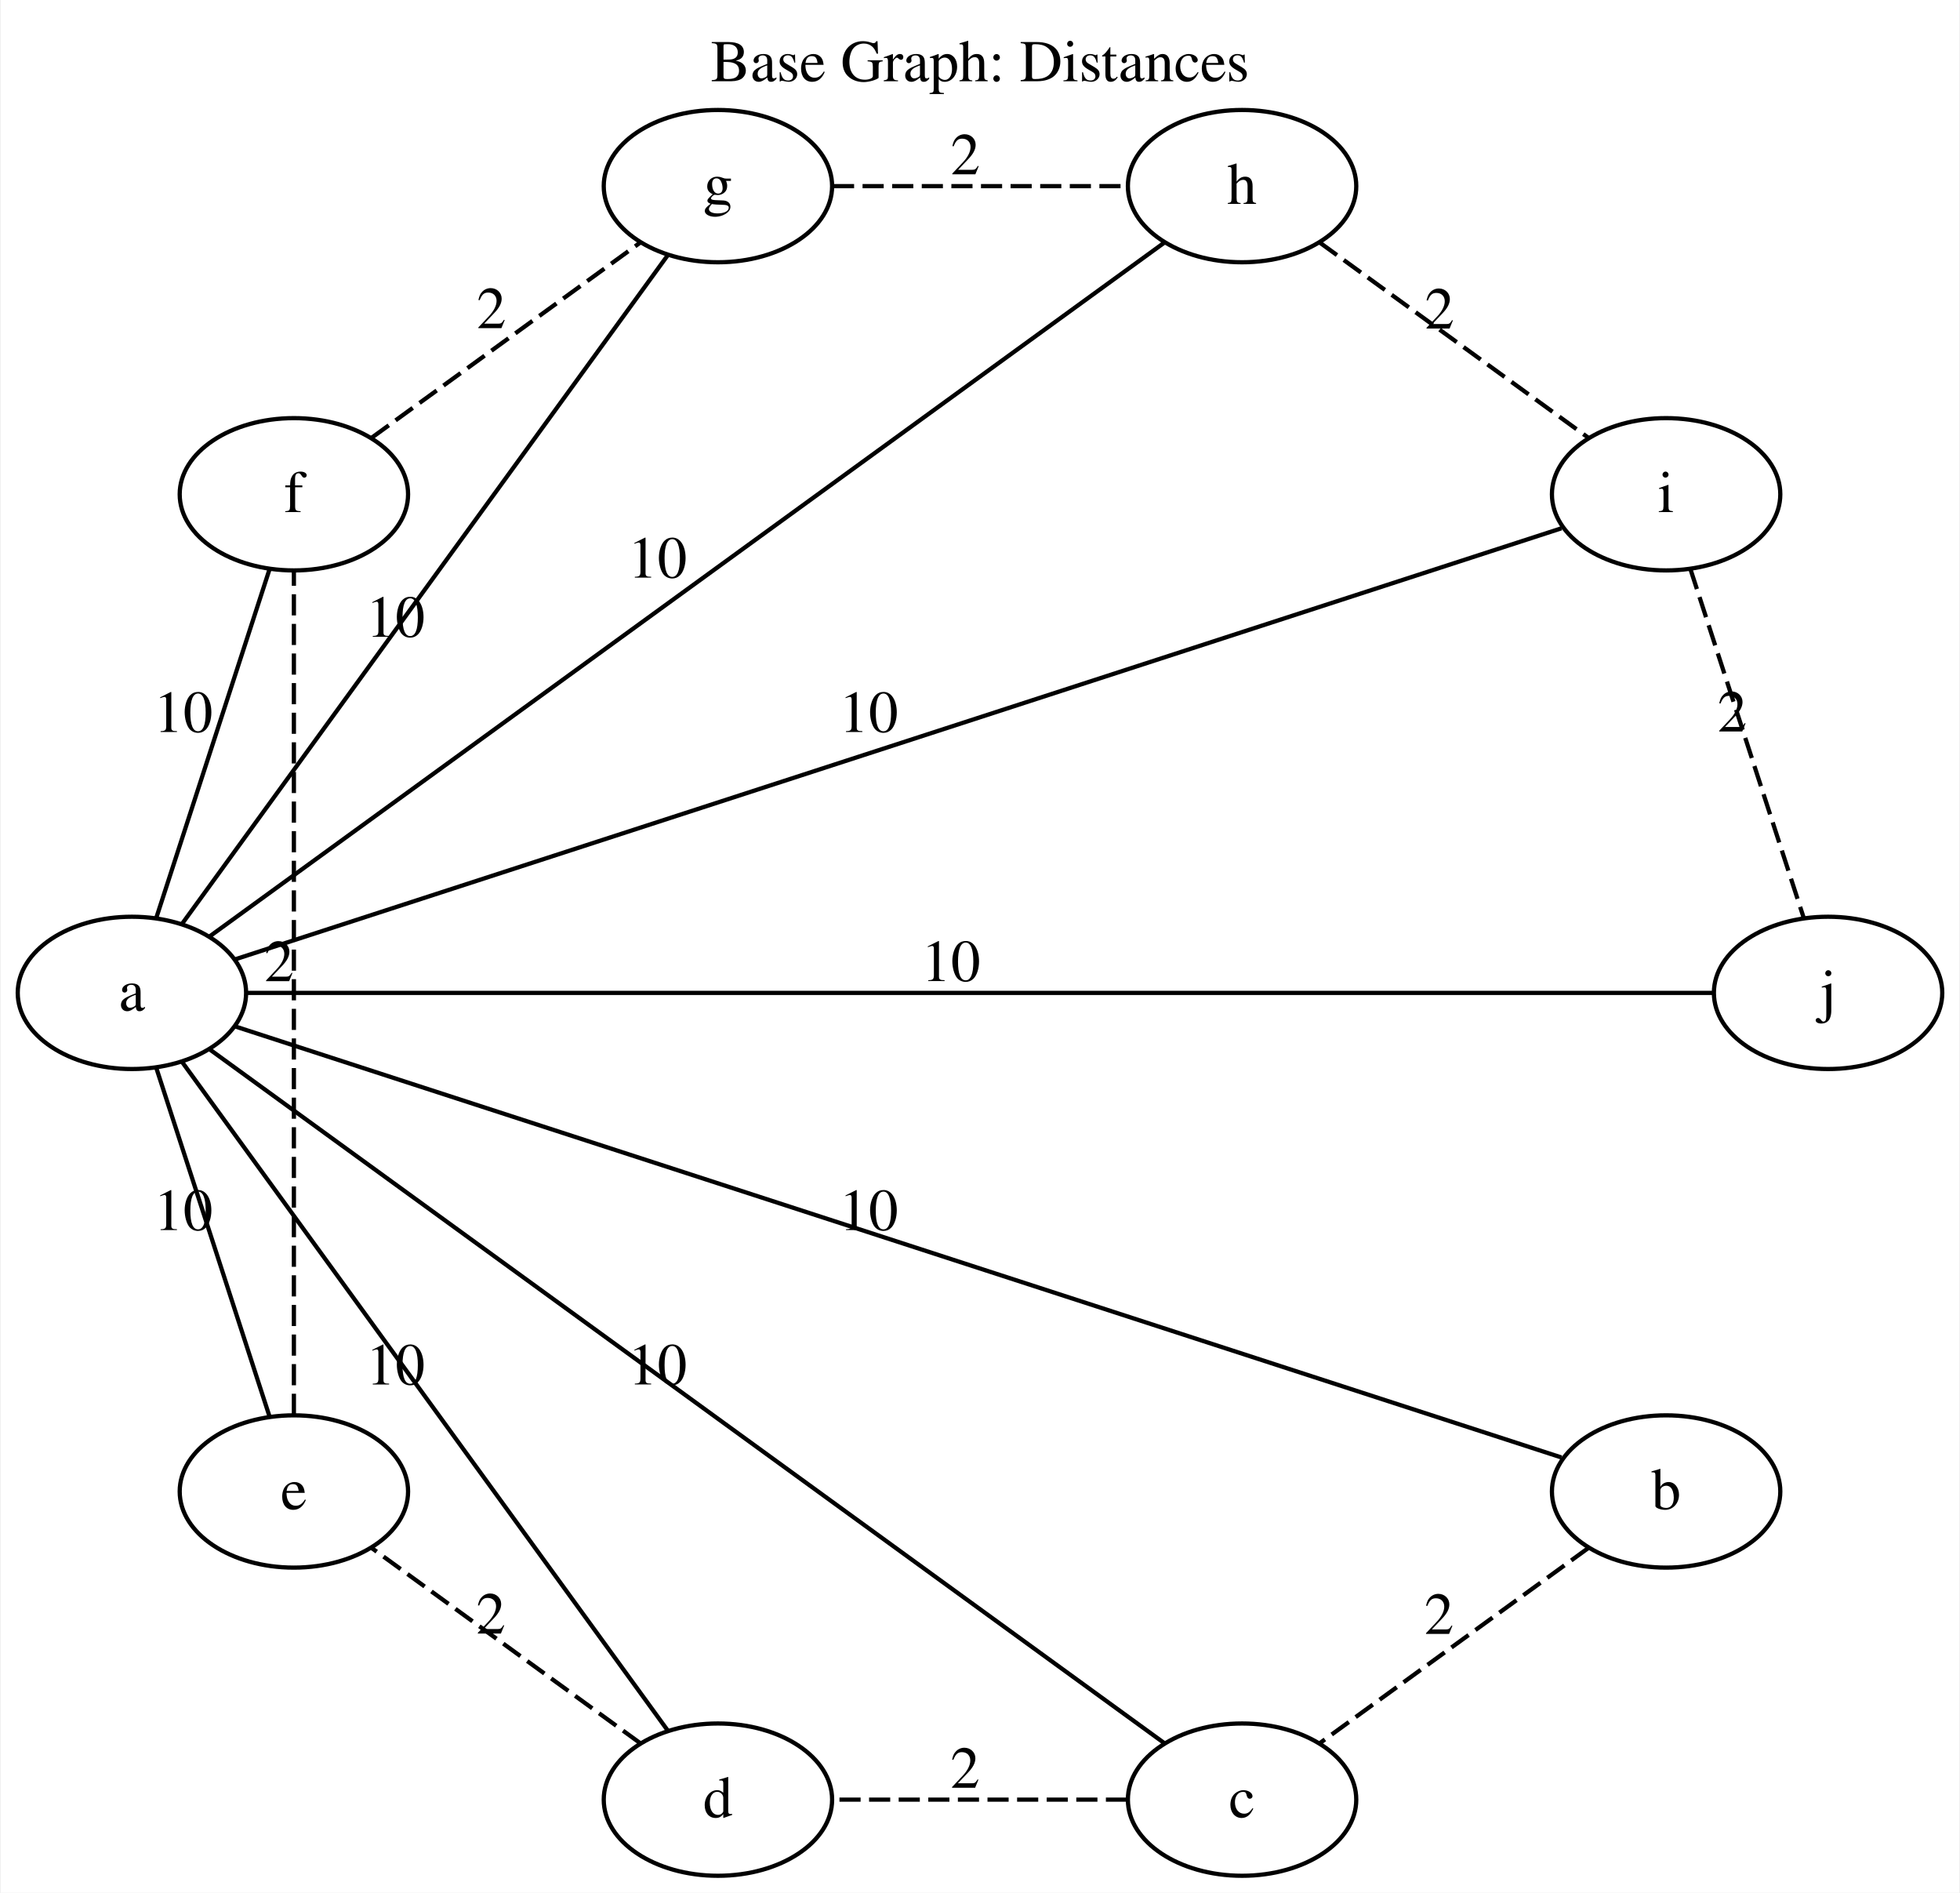
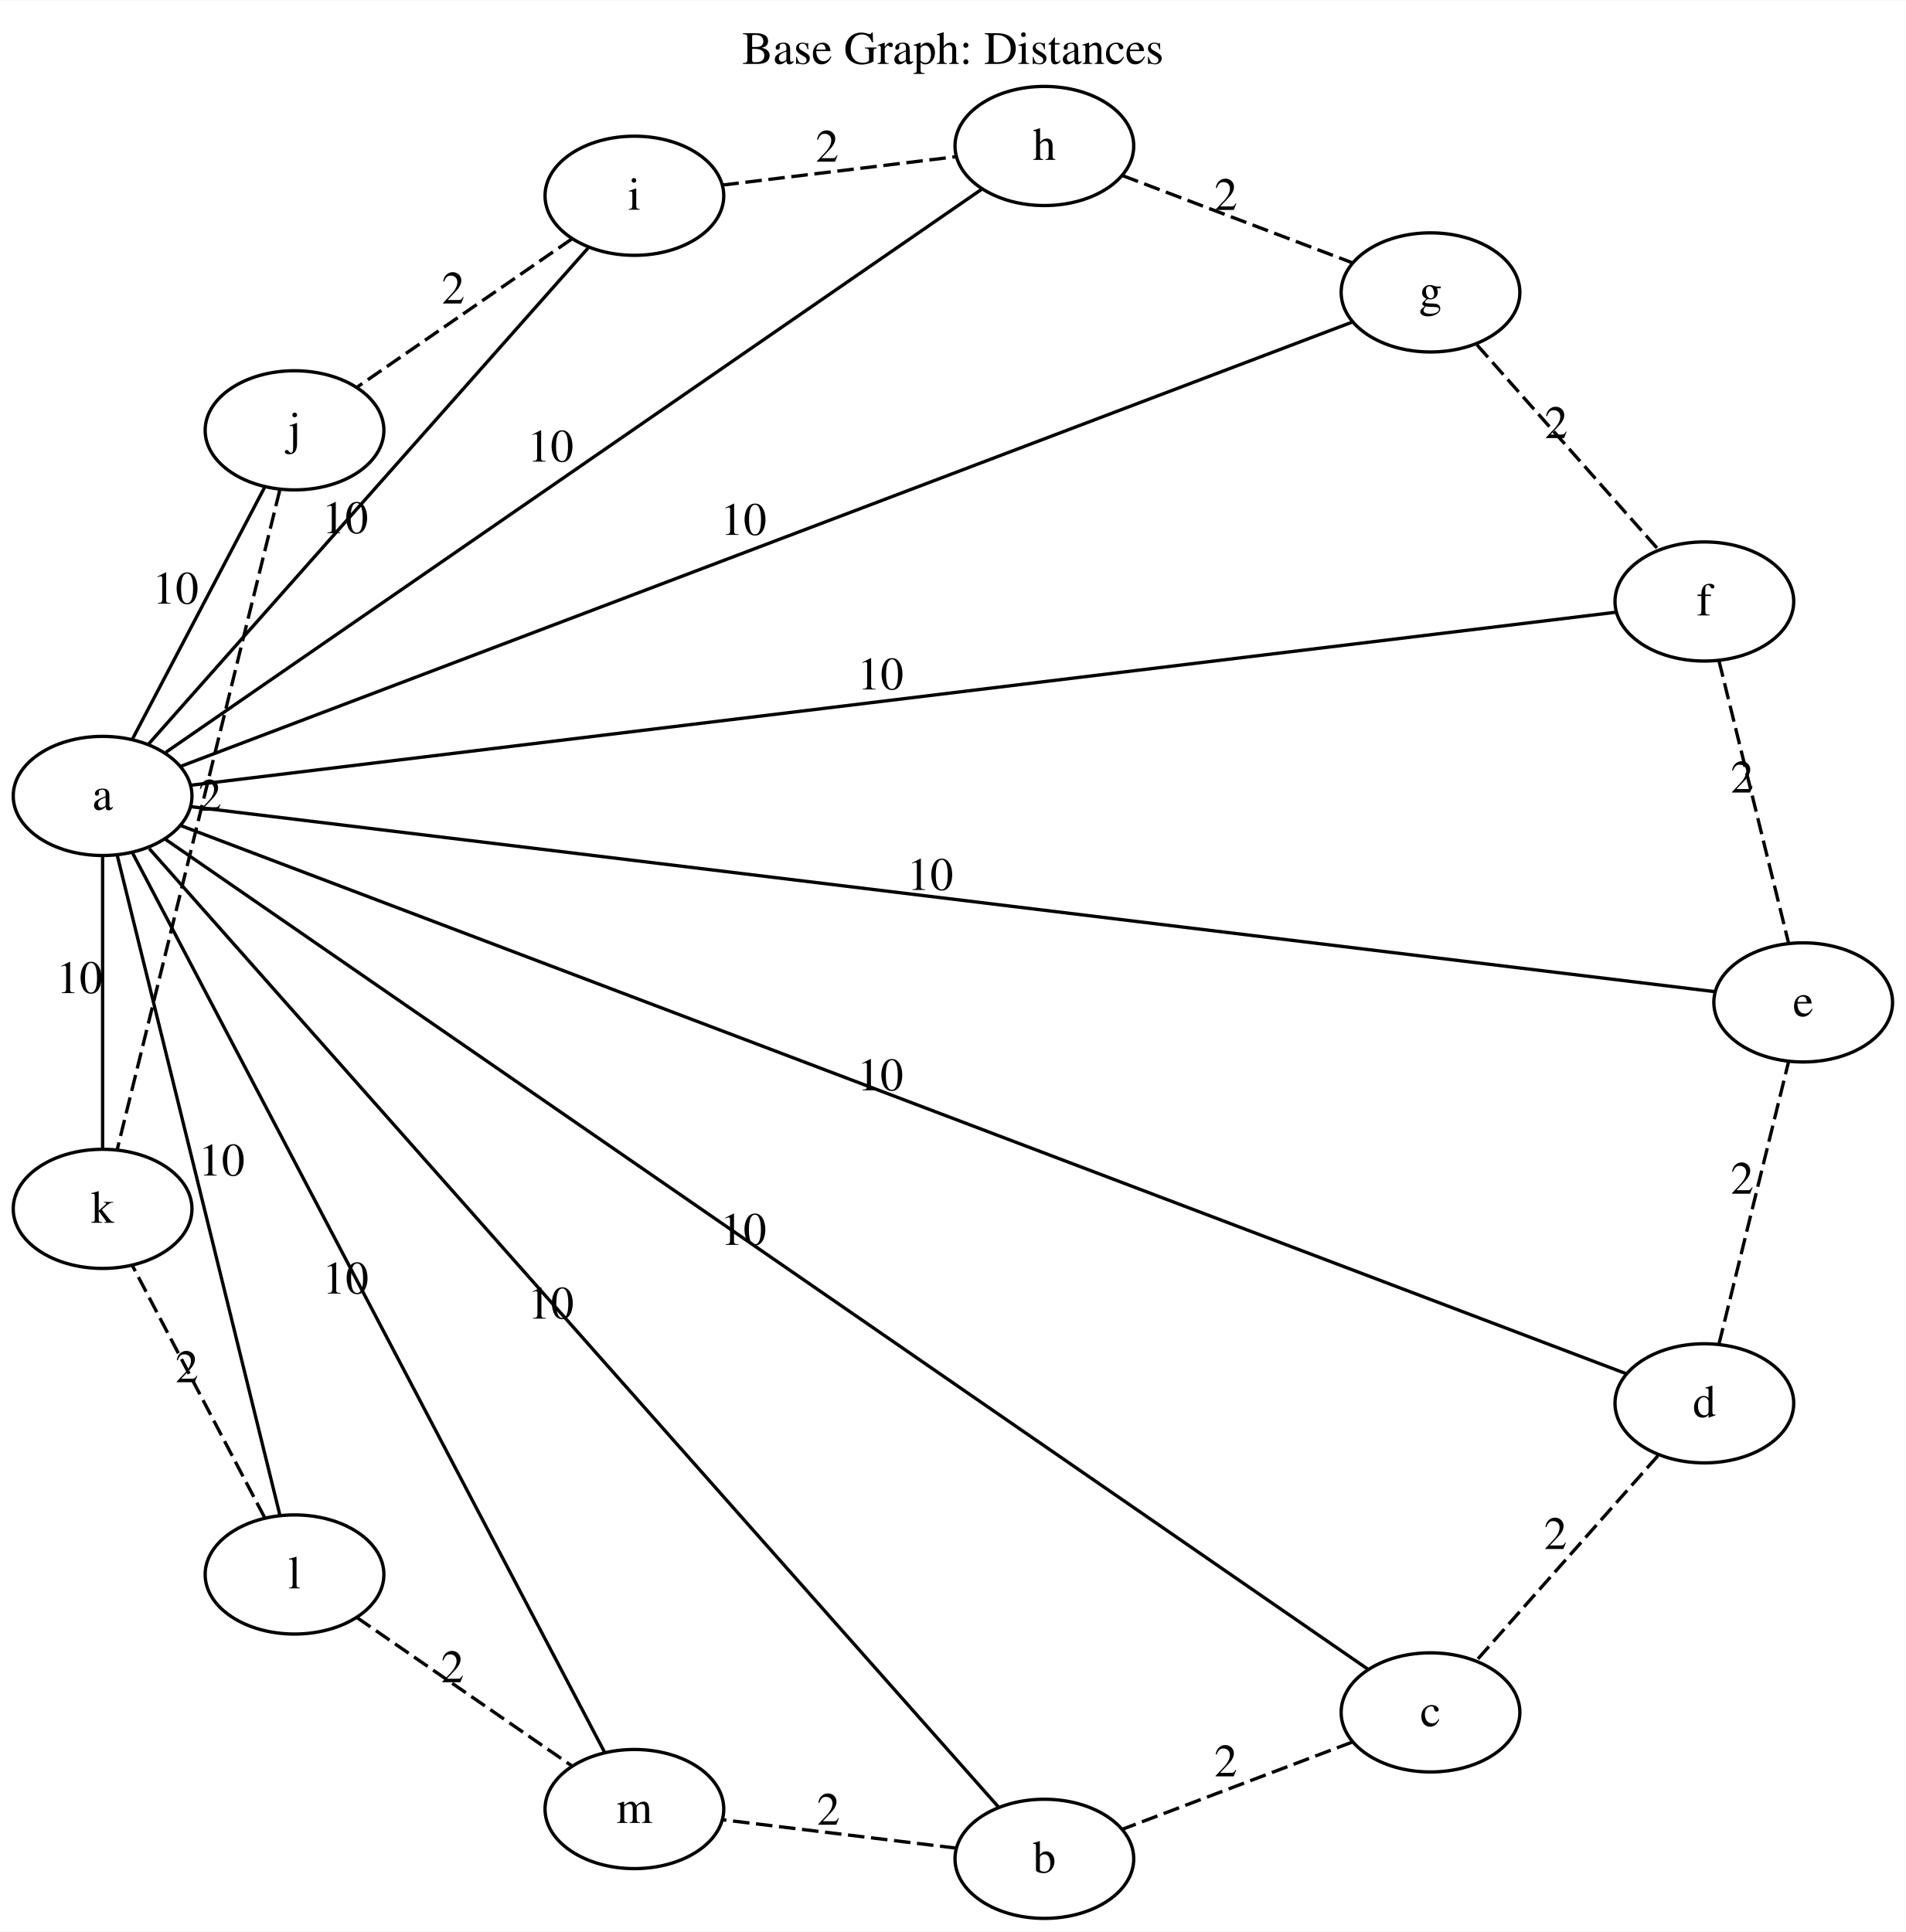
- <svg xmlns="http://www.w3.org/2000/svg" width="463pt" height="447pt" viewBox="0.00 0.00 463.07 447.44">
-   <g id="graph0" class="graph" transform="scale(1 1) rotate(0) translate(4 443.4407)">
-     <polygon fill="#ffffff" stroke="transparent" points="-4,4 -4,-443.441 459.07,-443.441 459.07,4 -4,4" />
-     <text text-anchor="middle" x="227.535" y="-424.241" font-family="Times,serif" font-size="14.00" fill="#000000">Base Graph: Distances</text>
+ <svg xmlns="http://www.w3.org/2000/svg" width="576pt" height="584pt" viewBox="0.00 0.00 575.82 583.59">
+   <g id="graph0" class="graph" transform="scale(1 1) rotate(0) translate(4 579.59)">
+     <polygon fill="white" stroke="none" points="-4,4 -4,-579.59 571.816,-579.59 571.816,4 -4,4" />
+     <text text-anchor="middle" x="283.908" y="-560.39" font-family="Times,serif" font-size="14.00">Base Graph: Distances</text>
    <g id="node1" class="node">
-       <ellipse fill="none" stroke="#000000" cx="27" cy="-208.72" rx="27" ry="18" />
-       <text text-anchor="middle" x="27" y="-204.52" font-family="Times,serif" font-size="14.00" fill="#000000">a</text>
+       <ellipse fill="none" stroke="black" cx="510.955" cy="-155.644" rx="27" ry="18" />
+       <text text-anchor="middle" x="510.955" y="-151.444" font-family="Times,serif" font-size="14.00">d</text>
+     </g>
+     <g id="node3" class="node">
+       <ellipse fill="none" stroke="black" cx="428.213" cy="-62.247" rx="27" ry="18" />
+       <text text-anchor="middle" x="428.213" y="-58.047" font-family="Times,serif" font-size="14.00">c</text>
+     </g>
+     <g id="edge1" class="edge">
+       <path fill="none" stroke="black" stroke-dasharray="5,2" d="M496.919,-139.8C481.611,-122.521 457.267,-95.042 442.041,-77.856" />
+       <text text-anchor="middle" x="465.98" y="-111.628" font-family="Times,serif" font-size="14.00">2</text>
+     </g>
+     <g id="node5" class="node">
+       <ellipse fill="none" stroke="black" cx="27" cy="-339.184" rx="27" ry="18" />
+       <text text-anchor="middle" x="27" y="-334.984" font-family="Times,serif" font-size="14.00">a</text>
+     </g>
+     <g id="edge3" class="edge">
+       <path fill="none" stroke="black" d="M487.285,-164.62C405.114,-195.784 132.725,-299.087 50.624,-330.224" />
+       <text text-anchor="middle" x="261.955" y="-250.222" font-family="Times,serif" font-size="14.00">10</text>
+     </g>
+     <g id="node13" class="node">
+       <ellipse fill="none" stroke="black" cx="540.816" cy="-276.795" rx="27" ry="18" />
+       <text text-anchor="middle" x="540.816" y="-272.595" font-family="Times,serif" font-size="14.00">e</text>
+     </g>
+     <g id="edge2" class="edge">
+       <path fill="none" stroke="black" stroke-dasharray="5,2" d="M515.361,-173.52C521.007,-196.426 530.738,-235.904 536.392,-258.845" />
+       <text text-anchor="middle" x="522.377" y="-218.983" font-family="Times,serif" font-size="14.00">2</text>
    </g>
    <g id="node2" class="node">
-       <ellipse fill="none" stroke="#000000" cx="389.772" cy="-90.849" rx="27" ry="18" />
-       <text text-anchor="middle" x="389.772" y="-86.649" font-family="Times,serif" font-size="14.00" fill="#000000">b</text>
+       <ellipse fill="none" stroke="black" cx="187.676" cy="-520.55" rx="27" ry="18" />
+       <text text-anchor="middle" x="187.676" y="-516.35" font-family="Times,serif" font-size="14.00">i</text>
    </g>
-     <g id="edge1" class="edge">
-       <path fill="none" stroke="#000000" d="M51.366,-200.803C117.294,-179.382 298.674,-120.448 365.034,-98.886" />
-       <text text-anchor="middle" x="201.2" y="-152.645" font-family="Times,serif" font-size="14.00" fill="#000000">10</text>
+     <g id="edge5" class="edge">
+       <path fill="none" stroke="black" d="M173.699,-504.772C143.235,-470.385 71.161,-389.031 40.831,-354.796" />
+       <text text-anchor="middle" x="100.265" y="-418.584" font-family="Times,serif" font-size="14.00">10</text>
    </g>
-     <g id="node3" class="node">
-       <ellipse fill="none" stroke="#000000" cx="289.504" cy="-18" rx="27" ry="18" />
-       <text text-anchor="middle" x="289.504" y="-13.8" font-family="Times,serif" font-size="14.00" fill="#000000">c</text>
+     <g id="node7" class="node">
+       <ellipse fill="none" stroke="black" cx="84.987" cy="-449.668" rx="27" ry="18" />
+       <text text-anchor="middle" x="84.987" y="-445.468" font-family="Times,serif" font-size="14.00">j</text>
    </g>
-     <g id="edge2" class="edge">
-       <path fill="none" stroke="#000000" d="M45.459,-195.309C93.657,-160.291 222.891,-66.397 271.066,-31.396" />
-       <text text-anchor="middle" x="151.262" y="-116.153" font-family="Times,serif" font-size="14.00" fill="#000000">10</text>
+     <g id="edge4" class="edge">
+       <path fill="none" stroke="black" stroke-dasharray="5,2" d="M168.842,-507.549C150.429,-494.84 122.541,-475.59 104.05,-462.827" />
+       <text text-anchor="middle" x="132.946" y="-487.988" font-family="Times,serif" font-size="14.00">2</text>
+     </g>
+     <g id="node8" class="node">
+       <ellipse fill="none" stroke="black" cx="311.544" cy="-535.59" rx="27" ry="18" />
+       <text text-anchor="middle" x="311.544" y="-531.39" font-family="Times,serif" font-size="14.00">h</text>
+     </g>
+     <g id="edge6" class="edge">
+       <path fill="none" stroke="black" stroke-dasharray="5,2" d="M214.249,-523.776C235.006,-526.297 263.733,-529.785 284.588,-532.317" />
+       <text text-anchor="middle" x="245.918" y="-530.847" font-family="Times,serif" font-size="14.00">2</text>
+     </g>
+     <g id="edge8" class="edge">
+       <path fill="none" stroke="black" d="M409.399,-75.232C342.007,-121.75 113.099,-279.753 45.773,-326.226" />
+       <text text-anchor="middle" x="220.586" y="-203.529" font-family="Times,serif" font-size="14.00">10</text>
+     </g>
+     <g id="node6" class="node">
+       <ellipse fill="none" stroke="black" cx="311.544" cy="-18" rx="27" ry="18" />
+       <text text-anchor="middle" x="311.544" y="-13.8" font-family="Times,serif" font-size="14.00">b</text>
+     </g>
+     <g id="edge7" class="edge">
+       <path fill="none" stroke="black" stroke-dasharray="5,2" d="M404.603,-53.293C384.361,-45.616 355.35,-34.613 335.118,-26.941" />
+       <text text-anchor="middle" x="366.361" y="-42.917" font-family="Times,serif" font-size="14.00">2</text>
    </g>
    <g id="node4" class="node">
-       <ellipse fill="none" stroke="#000000" cx="165.566" cy="-18" rx="27" ry="18" />
-       <text text-anchor="middle" x="165.566" y="-13.8" font-family="Times,serif" font-size="14.00" fill="#000000">d</text>
+       <ellipse fill="none" stroke="black" cx="84.987" cy="-103.922" rx="27" ry="18" />
+       <text text-anchor="middle" x="84.987" y="-99.722" font-family="Times,serif" font-size="14.00">l</text>
    </g>
-     <g id="edge3" class="edge">
-       <path fill="none" stroke="#000000" d="M38.814,-192.46C64.993,-156.427 127.631,-70.214 153.782,-34.22" />
-       <text text-anchor="middle" x="89.298" y="-116.14" font-family="Times,serif" font-size="14.00" fill="#000000">10</text>
+     <g id="edge11" class="edge">
+       <path fill="none" stroke="black" d="M80.533,-121.992C69.713,-165.891 42.143,-277.745 31.39,-321.374" />
+       <text text-anchor="middle" x="62.961" y="-224.483" font-family="Times,serif" font-size="14.00">10</text>
    </g>
-     <g id="node5" class="node">
-       <ellipse fill="none" stroke="#000000" cx="65.299" cy="-90.849" rx="27" ry="18" />
-       <text text-anchor="middle" x="65.299" y="-86.649" font-family="Times,serif" font-size="14.00" fill="#000000">e</text>
+     <g id="node10" class="node">
+       <ellipse fill="none" stroke="black" cx="187.676" cy="-33.04" rx="27" ry="18" />
+       <text text-anchor="middle" x="187.676" y="-28.84" font-family="Times,serif" font-size="14.00">m</text>
    </g>
-     <g id="edge4" class="edge">
-       <path fill="none" stroke="#000000" d="M32.734,-191.074C39.954,-168.853 52.287,-130.894 59.526,-108.616" />
-       <text text-anchor="middle" x="39.13" y="-152.645" font-family="Times,serif" font-size="14.00" fill="#000000">10</text>
+     <g id="edge9" class="edge">
+       <path fill="none" stroke="black" stroke-dasharray="5,2" d="M103.822,-90.921C122.234,-78.212 150.123,-58.962 168.613,-46.199" />
+       <text text-anchor="middle" x="132.717" y="-71.36" font-family="Times,serif" font-size="14.00">2</text>
    </g>
-     <g id="node6" class="node">
-       <ellipse fill="none" stroke="#000000" cx="65.299" cy="-326.592" rx="27" ry="18" />
-       <text text-anchor="middle" x="65.299" y="-322.392" font-family="Times,serif" font-size="14.00" fill="#000000">f</text>
+     <g id="node12" class="node">
+       <ellipse fill="none" stroke="black" cx="27" cy="-214.406" rx="27" ry="18" />
+       <text text-anchor="middle" x="27" y="-210.206" font-family="Times,serif" font-size="14.00">k</text>
    </g>
-     <g id="edge5" class="edge">
-       <path fill="none" stroke="#000000" d="M32.734,-226.367C39.954,-248.588 52.287,-286.547 59.526,-308.825" />
-       <text text-anchor="middle" x="39.13" y="-270.396" font-family="Times,serif" font-size="14.00" fill="#000000">10</text>
+     <g id="edge10" class="edge">
+       <path fill="none" stroke="black" stroke-dasharray="5,2" d="M75.926,-121.185C65.033,-141.941 46.862,-176.562 35.997,-197.264" />
+       <text text-anchor="middle" x="52.462" y="-162.025" font-family="Times,serif" font-size="14.00">2</text>
    </g>
-     <g id="node7" class="node">
-       <ellipse fill="none" stroke="#000000" cx="165.566" cy="-399.441" rx="27" ry="18" />
-       <text text-anchor="middle" x="165.566" y="-395.241" font-family="Times,serif" font-size="14.00" fill="#000000">g</text>
+     <g id="edge13" class="edge">
+       <path fill="none" stroke="black" d="M41.111,-323.256C89.667,-268.448 249.512,-88.019 297.684,-33.645" />
+       <text text-anchor="middle" x="162.397" y="-181.251" font-family="Times,serif" font-size="14.00">10</text>
    </g>
-     <g id="edge6" class="edge">
-       <path fill="none" stroke="#000000" d="M38.814,-224.981C64.993,-261.014 127.631,-347.227 153.782,-383.221" />
-       <text text-anchor="middle" x="89.298" y="-292.901" font-family="Times,serif" font-size="14.00" fill="#000000">10</text>
+     <g id="edge14" class="edge">
+       <path fill="none" stroke="black" d="M36.06,-356.447C46.954,-377.203 65.125,-411.824 75.99,-432.526" />
+       <text text-anchor="middle" x="49.025" y="-397.287" font-family="Times,serif" font-size="14.00">10</text>
    </g>
-     <g id="node8" class="node">
-       <ellipse fill="none" stroke="#000000" cx="289.504" cy="-399.441" rx="27" ry="18" />
-       <text text-anchor="middle" x="289.504" y="-395.241" font-family="Times,serif" font-size="14.00" fill="#000000">h</text>
-     </g>
-     <g id="edge7" class="edge">
-       <path fill="none" stroke="#000000" d="M45.459,-222.131C93.657,-257.149 222.891,-351.043 271.066,-386.044" />
-       <text text-anchor="middle" x="151.262" y="-306.888" font-family="Times,serif" font-size="14.00" fill="#000000">10</text>
+     <g id="edge15" class="edge">
+       <path fill="none" stroke="black" d="M46.112,-352.375C97.948,-388.155 240.777,-486.743 292.515,-522.456" />
+       <text text-anchor="middle" x="162.314" y="-440.216" font-family="Times,serif" font-size="14.00">10</text>
    </g>
    <g id="node9" class="node">
-       <ellipse fill="none" stroke="#000000" cx="389.772" cy="-326.592" rx="27" ry="18" />
-       <text text-anchor="middle" x="389.772" y="-322.392" font-family="Times,serif" font-size="14.00" fill="#000000">i</text>
+       <ellipse fill="none" stroke="black" cx="428.213" cy="-491.343" rx="27" ry="18" />
+       <text text-anchor="middle" x="428.213" y="-487.143" font-family="Times,serif" font-size="14.00">g</text>
    </g>
-     <g id="edge8" class="edge">
-       <path fill="none" stroke="#000000" d="M51.366,-216.637C117.294,-238.059 298.674,-296.993 365.034,-318.554" />
-       <text text-anchor="middle" x="201.2" y="-270.396" font-family="Times,serif" font-size="14.00" fill="#000000">10</text>
+     <g id="edge16" class="edge">
+       <path fill="none" stroke="black" d="M50.6,-348.134C121.736,-375.112 333.545,-455.441 404.642,-482.405" />
+       <text text-anchor="middle" x="220.621" y="-418.069" font-family="Times,serif" font-size="14.00">10</text>
    </g>
-     <g id="node10" class="node">
-       <ellipse fill="none" stroke="#000000" cx="428.07" cy="-208.72" rx="27" ry="18" />
-       <text text-anchor="middle" x="428.07" y="-204.52" font-family="Times,serif" font-size="14.00" fill="#000000">j</text>
+     <g id="edge17" class="edge">
+       <path fill="none" stroke="black" d="M36.099,-321.847C64.38,-267.962 150.533,-103.811 178.677,-50.187" />
+       <text text-anchor="middle" x="100.388" y="-188.817" font-family="Times,serif" font-size="14.00">10</text>
    </g>
-     <g id="edge9" class="edge">
-       <path fill="none" stroke="#000000" d="M54.252,-208.72C127.508,-208.72 328.052,-208.72 401.045,-208.72" />
-       <text text-anchor="middle" x="220.649" y="-211.52" font-family="Times,serif" font-size="14.00" fill="#000000">10</text>
-     </g>
-     <g id="edge10" class="edge">
-       <path fill="none" stroke="#000000" stroke-dasharray="5,2" d="M371.381,-77.487C353.289,-64.343 325.829,-44.392 307.778,-31.277" />
-       <text text-anchor="middle" x="336.079" y="-57.182" font-family="Times,serif" font-size="14.00" fill="#000000">2</text>
-     </g>
-     <g id="edge11" class="edge">
-       <path fill="none" stroke="#000000" stroke-dasharray="5,2" d="M262.305,-18C241.641,-18 213.35,-18 192.702,-18" />
-       <text text-anchor="middle" x="224.004" y="-20.8" font-family="Times,serif" font-size="14.00" fill="#000000">2</text>
+     <g id="node11" class="node">
+       <ellipse fill="none" stroke="black" cx="510.955" cy="-397.946" rx="27" ry="18" />
+       <text text-anchor="middle" x="510.955" y="-393.746" font-family="Times,serif" font-size="14.00">f</text>
    </g>
    <g id="edge12" class="edge">
-       <path fill="none" stroke="#000000" stroke-dasharray="5,2" d="M147.176,-31.362C129.084,-44.506 101.624,-64.457 83.573,-77.572" />
-       <text text-anchor="middle" x="111.874" y="-57.267" font-family="Times,serif" font-size="14.00" fill="#000000">2</text>
+       <path fill="none" stroke="black" d="M53.709,-342.427C138.321,-352.7 399.831,-384.454 484.329,-394.713" />
+       <text text-anchor="middle" x="262.019" y="-371.37" font-family="Times,serif" font-size="14.00">10</text>
    </g>
-     <g id="edge13" class="edge">
-       <path fill="none" stroke="#000000" stroke-dasharray="5,2" d="M65.299,-108.956C65.299,-152.837 65.299,-264.478 65.299,-308.423" />
-       <text text-anchor="middle" x="61.799" y="-211.489" font-family="Times,serif" font-size="14.00" fill="#000000">2</text>
+     <g id="edge18" class="edge">
+       <path fill="none" stroke="black" d="M27,-321.04C27,-297.383 27,-256.24 27,-232.572" />
+       <text text-anchor="middle" x="20" y="-279.606" font-family="Times,serif" font-size="14.00">10</text>
    </g>
-     <g id="edge14" class="edge">
-       <path fill="none" stroke="#000000" stroke-dasharray="5,2" d="M83.689,-339.954C101.781,-353.098 129.241,-373.049 147.292,-386.164" />
-       <text text-anchor="middle" x="111.991" y="-365.859" font-family="Times,serif" font-size="14.00" fill="#000000">2</text>
+     <g id="edge19" class="edge">
+       <path fill="none" stroke="black" d="M53.902,-335.917C142.691,-325.136 425.781,-290.763 514.181,-280.029" />
+       <text text-anchor="middle" x="277.041" y="-310.773" font-family="Times,serif" font-size="14.00">10</text>
    </g>
-     <g id="edge15" class="edge">
-       <path fill="none" stroke="#000000" stroke-dasharray="5,2" d="M192.765,-399.441C213.429,-399.441 241.72,-399.441 262.369,-399.441" />
-       <text text-anchor="middle" x="224.067" y="-402.241" font-family="Times,serif" font-size="14.00" fill="#000000">2</text>
+     <g id="edge20" class="edge">
+       <path fill="none" stroke="black" stroke-dasharray="5,2" d="M284.971,-21.227C264.214,-23.747 235.487,-27.235 214.633,-29.767" />
+       <text text-anchor="middle" x="246.302" y="-28.297" font-family="Times,serif" font-size="14.00">2</text>
    </g>
-     <g id="edge16" class="edge">
-       <path fill="none" stroke="#000000" stroke-dasharray="5,2" d="M307.895,-386.079C325.986,-372.935 353.447,-352.984 371.498,-339.869" />
-       <text text-anchor="middle" x="336.196" y="-365.774" font-family="Times,serif" font-size="14.00" fill="#000000">2</text>
+     <g id="edge21" class="edge">
+       <path fill="none" stroke="black" stroke-dasharray="5,2" d="M80.533,-431.598C69.713,-387.699 42.143,-275.845 31.39,-232.216" />
+       <text text-anchor="middle" x="59.461" y="-334.707" font-family="Times,serif" font-size="14.00">2</text>
    </g>
-     <g id="edge17" class="edge">
-       <path fill="none" stroke="#000000" stroke-dasharray="5,2" d="M395.505,-308.945C402.726,-286.724 415.059,-248.766 422.298,-226.488" />
-       <text text-anchor="middle" x="405.401" y="-270.517" font-family="Times,serif" font-size="14.00" fill="#000000">2</text>
+     <g id="edge22" class="edge">
+       <path fill="none" stroke="black" stroke-dasharray="5,2" d="M335.154,-526.636C355.395,-518.96 384.407,-507.957 404.638,-500.284" />
+       <text text-anchor="middle" x="366.396" y="-516.26" font-family="Times,serif" font-size="14.00">2</text>
+     </g>
+     <g id="edge23" class="edge">
+       <path fill="none" stroke="black" stroke-dasharray="5,2" d="M442.249,-475.5C457.556,-458.221 481.901,-430.742 497.126,-413.556" />
+       <text text-anchor="middle" x="466.187" y="-447.328" font-family="Times,serif" font-size="14.00">2</text>
+     </g>
+     <g id="edge24" class="edge">
+       <path fill="none" stroke="black" stroke-dasharray="5,2" d="M515.361,-380.07C521.007,-357.164 530.738,-317.686 536.392,-294.745" />
+       <text text-anchor="middle" x="522.377" y="-340.207" font-family="Times,serif" font-size="14.00">2</text>
    </g>
  </g>
</svg>
